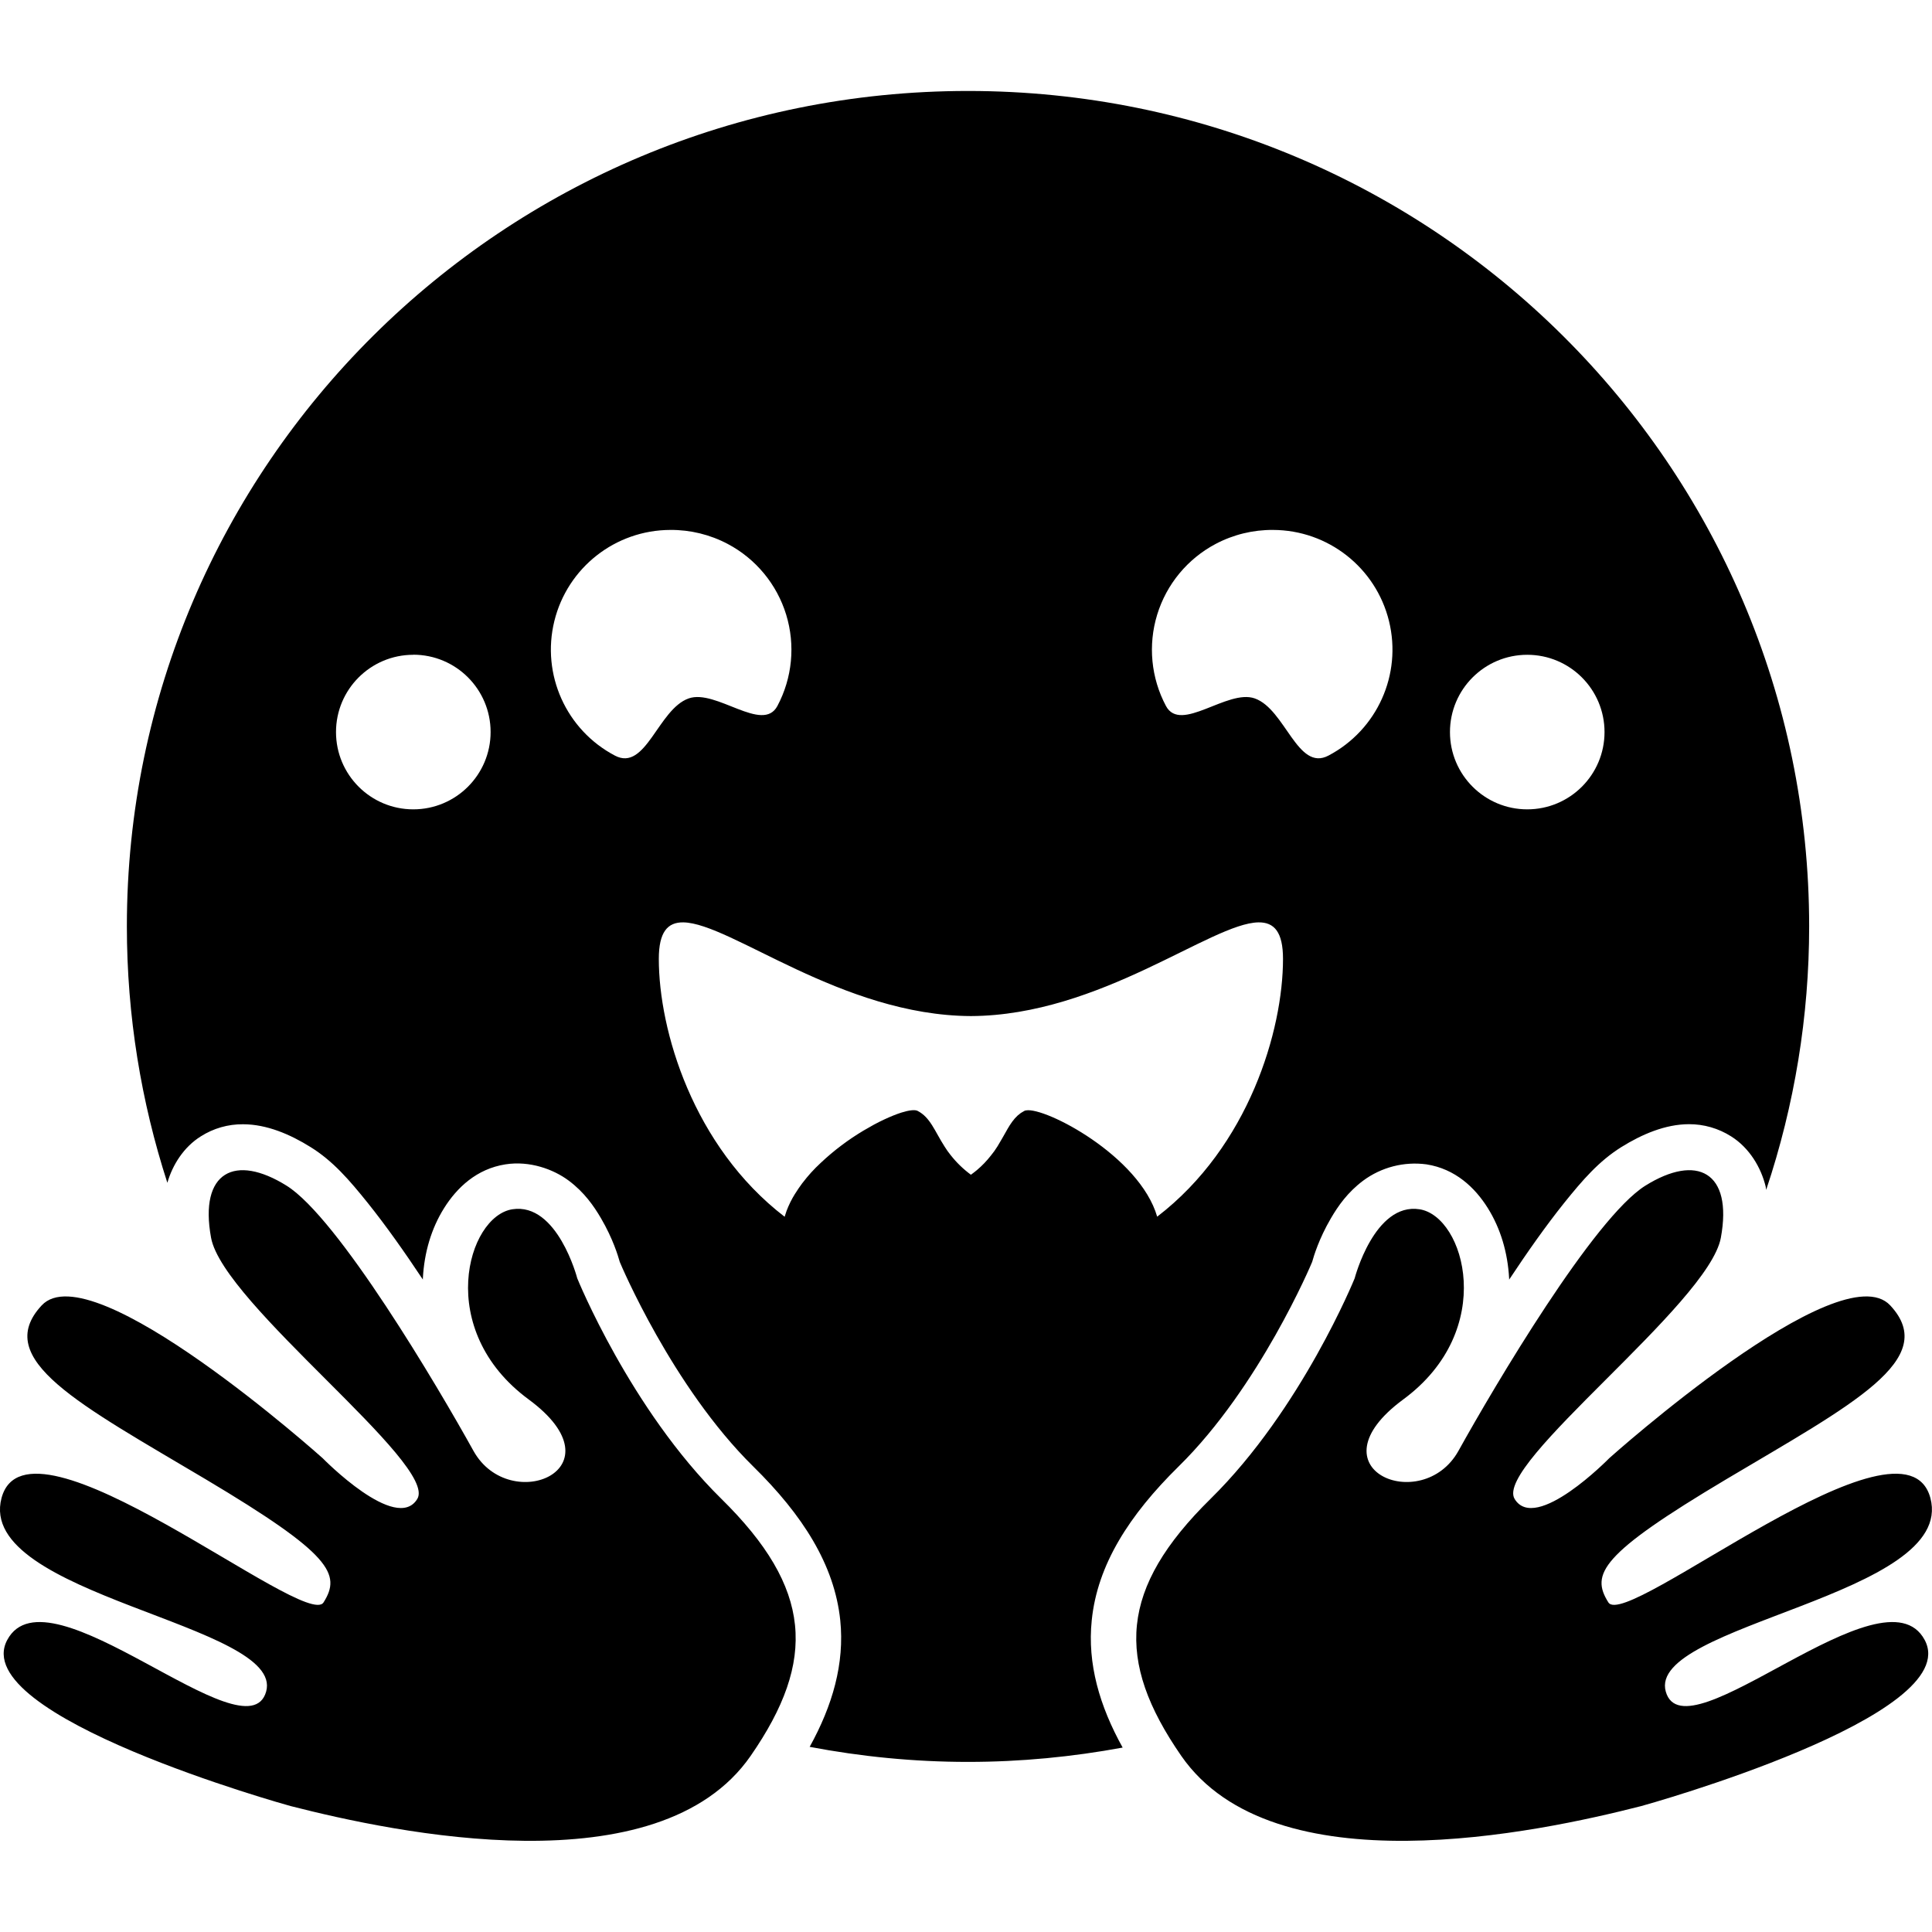
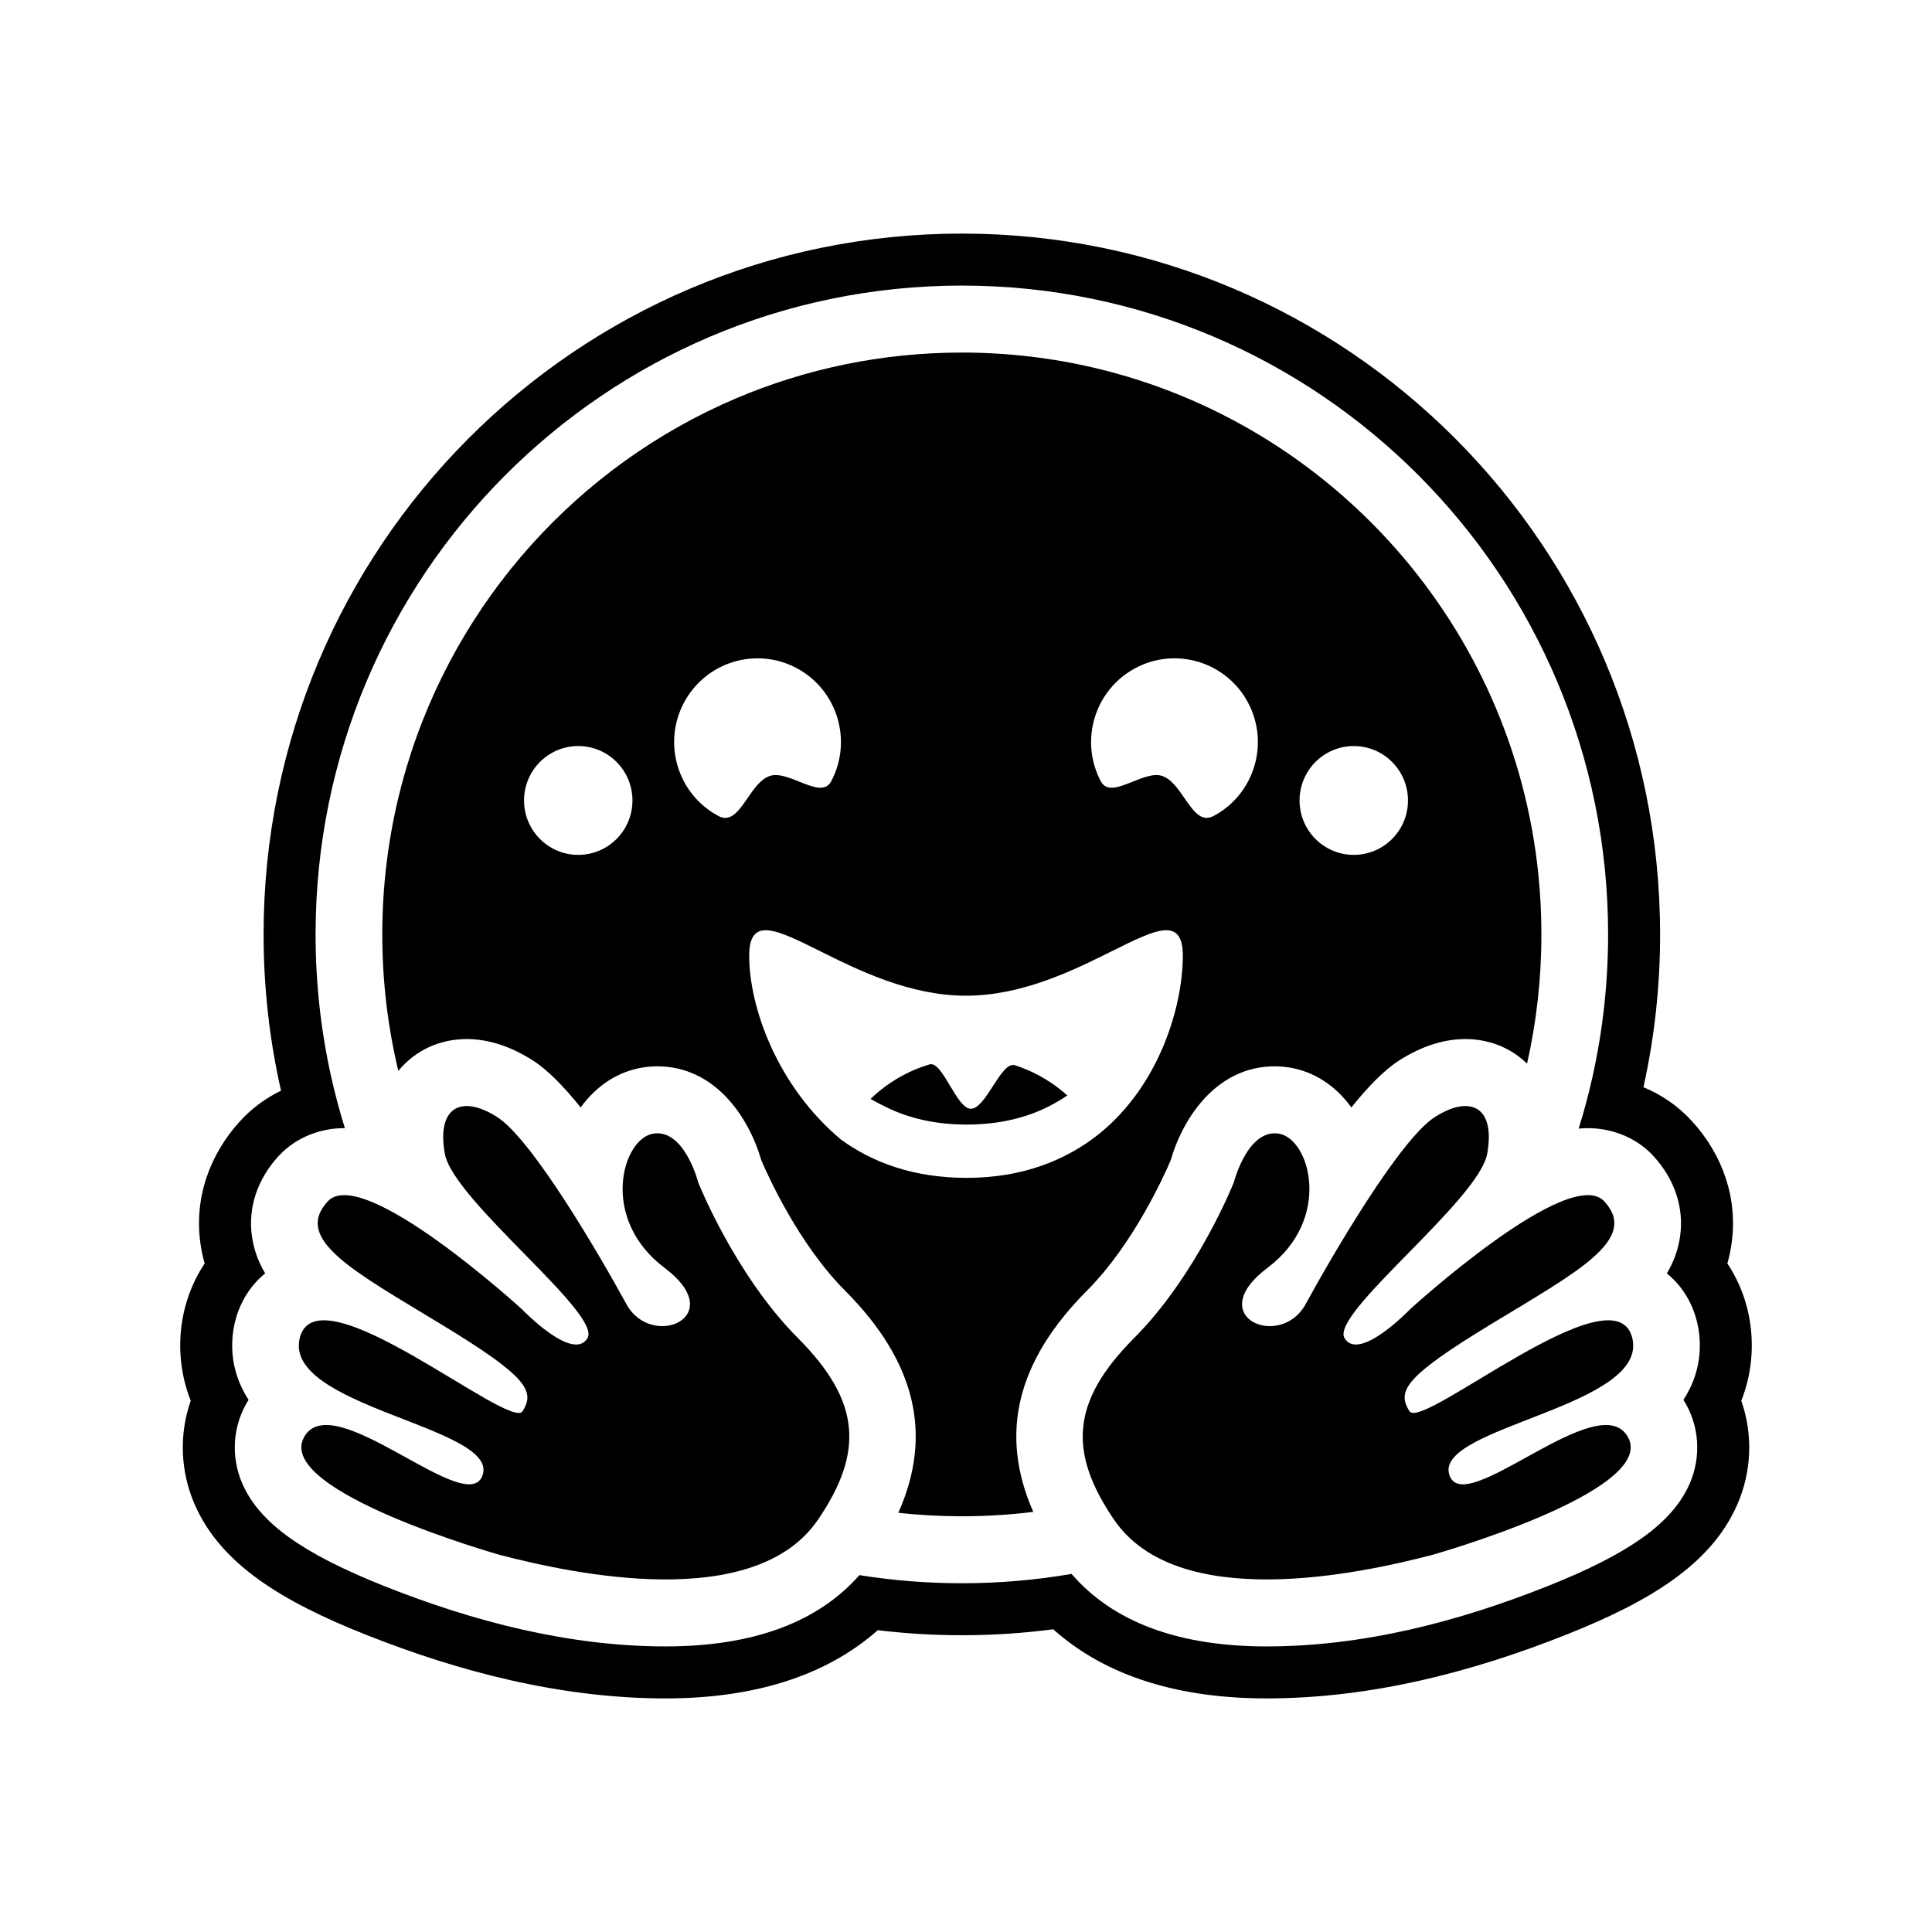
- <svg xmlns="http://www.w3.org/2000/svg" role="img" viewBox="0 0 24 24">
-   <path d="M12.025 1.13c-5.77 0-10.449 4.647-10.449 10.378 0 1.112.178 2.181.503 3.185.064-.222.203-.444.416-.577a.96.96 0 0 1 .524-.15c.293 0 .584.124.84.284.278.173.48.408.71.694.226.282.458.611.684.951v-.014c.017-.324.106-.622.264-.874s.403-.487.762-.543c.3-.047.596.06.787.203s.31.313.4.467c.15.257.212.468.233.542.01.026.653 1.552 1.657 2.54.616.605 1.01 1.223 1.082 1.912.055.537-.096 1.059-.38 1.572.637.121 1.294.187 1.967.187.657 0 1.298-.063 1.921-.178-.287-.517-.44-1.041-.384-1.581.07-.69.465-1.307 1.081-1.913 1.004-.987 1.647-2.513 1.657-2.539.021-.074.083-.285.233-.542.09-.154.208-.323.4-.467a1.08 1.08 0 0 1 .787-.203c.359.056.604.29.762.543s.247.55.265.874v.015c.225-.34.457-.67.683-.952.23-.286.432-.52.71-.694.257-.16.547-.284.84-.285a.97.97 0 0 1 .524.151c.228.143.373.388.43.625l.006.04a10.3 10.3 0 0 0 .534-3.273c0-5.731-4.678-10.378-10.449-10.378M8.327 6.583a1.5 1.5 0 0 1 .713.174 1.487 1.487 0 0 1 .617 2.013c-.183.343-.762-.214-1.102-.094-.38.134-.532.914-.917.71a1.487 1.487 0 0 1 .69-2.803m7.486 0a1.487 1.487 0 0 1 .689 2.803c-.385.204-.536-.576-.916-.71-.34-.12-.92.437-1.103.094a1.487 1.487 0 0 1 .617-2.013 1.5 1.5 0 0 1 .713-.174m-10.68 1.55a.96.96 0 1 1 0 1.921.96.96 0 0 1 0-1.92m13.838 0a.96.96 0 1 1 0 1.92.96.96 0 0 1 0-1.92M8.489 11.458c.588.01 1.965 1.157 3.572 1.164 1.607-.007 2.984-1.155 3.572-1.164.196-.003.305.12.305.454 0 .886-.424 2.328-1.563 3.202-.22-.756-1.396-1.366-1.63-1.32q-.011.001-.02.006l-.044.026-.01.008-.03.024q-.018.017-.035.036l-.032.04a1 1 0 0 0-.058.09l-.014.025q-.049.088-.11.19a1 1 0 0 1-.083.116 1.2 1.2 0 0 1-.173.18q-.035.029-.075.058a1.3 1.3 0 0 1-.251-.243 1 1 0 0 1-.076-.107c-.124-.193-.177-.363-.337-.444-.034-.016-.104-.008-.2.022q-.094.03-.216.087-.06.028-.125.063l-.13.074q-.067.04-.136.086a3 3 0 0 0-.135.096 3 3 0 0 0-.26.219 2 2 0 0 0-.12.121 2 2 0 0 0-.106.128l-.002.002a2 2 0 0 0-.09.132l-.001.001a1.2 1.2 0 0 0-.105.212q-.013.036-.024.073c-1.139-.875-1.563-2.317-1.563-3.203 0-.334.109-.457.305-.454m.836 10.354c.824-1.19.766-2.082-.365-3.194-1.13-1.112-1.789-2.738-1.789-2.738s-.246-.945-.806-.858-.97 1.499.202 2.362c1.173.864-.233 1.45-.685.64-.45-.812-1.683-2.896-2.322-3.295s-1.089-.175-.938.647 2.822 2.813 2.562 3.244-1.176-.506-1.176-.506-2.866-2.567-3.49-1.898.473 1.23 2.037 2.16c1.564.932 1.686 1.178 1.464 1.53s-3.675-2.511-4-1.297c-.323 1.214 3.524 1.567 3.287 2.405-.238.839-2.71-1.587-3.216-.642-.506.946 3.49 2.056 3.522 2.064 1.29.33 4.568 1.028 5.713-.624m5.349 0c-.824-1.19-.766-2.082.365-3.194 1.13-1.112 1.789-2.738 1.789-2.738s.246-.945.806-.858.97 1.499-.202 2.362c-1.173.864.233 1.45.685.64.451-.812 1.683-2.896 2.322-3.295s1.089-.175.938.647-2.822 2.813-2.562 3.244 1.176-.506 1.176-.506 2.866-2.567 3.49-1.898-.473 1.23-2.037 2.16c-1.564.932-1.686 1.178-1.464 1.53s3.675-2.511 4-1.297c.323 1.214-3.524 1.567-3.287 2.405.238.839 2.71-1.587 3.216-.642.506.946-3.49 2.056-3.522 2.064-1.29.33-4.568 1.028-5.713-.624" />
+ <svg xmlns="http://www.w3.org/2000/svg" width="1500" height="1500" viewBox="0 0 1500 1500" fill="none">
+   <path fill-rule="evenodd" clip-rule="evenodd" d="M1348.72 1168.37C1360.03 1142.67 1361.13 1113.74 1351.94 1087.55C1361.08 1064.58 1362.52 1038.87 1356.33 1014.97C1353.1 1002.63 1347.95 991.175 1341.12 980.965C1342.52 976.029 1343.6 970.929 1344.36 965.659C1349.44 930.378 1337.38 896.408 1313.59 870.403C1302.83 858.64 1289.91 849.894 1275.97 844.105C1284.44 805.888 1288.9 766.185 1288.9 725.475C1288.9 425.12 1046.33 181.36 746.772 181.36C447.213 181.36 204.644 425.12 204.644 725.475C204.644 767.136 209.317 807.743 218.176 846.781C206.46 852.482 195.618 860.354 186.431 870.403C162.65 896.406 150.585 930.384 155.658 965.659C156.415 970.926 157.505 976.031 158.904 980.965C152.074 991.175 146.922 1002.63 143.692 1014.97C137.445 1038.82 138.958 1064.63 148.078 1087.54C138.888 1113.74 139.992 1142.68 151.301 1168.37C171.605 1214.49 218.813 1243.21 283.614 1269C355.654 1297.68 435.229 1318.64 516.715 1318.64C582.532 1318.64 639.737 1302.62 681.509 1265.68C702.919 1268.26 724.699 1269.59 746.772 1269.59C770.797 1269.59 794.475 1268.02 817.706 1264.97C859.527 1302.39 917.048 1318.64 983.305 1318.64C1065.11 1318.64 1144.1 1297.79 1216.41 1269C1281.21 1243.21 1328.42 1214.49 1348.72 1168.37ZM1201.48 1231.5C1265.52 1206.01 1298.5 1182.26 1311.77 1152.11C1321.11 1130.89 1319.46 1106.41 1307.02 1086.84C1323.52 1061.54 1320.36 1036.98 1317.28 1025.19C1313.34 1010.15 1305.2 997.644 1294.14 988.661C1299.38 979.912 1302.89 970.461 1304.41 959.918C1307.59 937.779 1300.28 915.653 1283.81 897.648C1278.56 891.903 1272.36 887.26 1265.59 883.763C1253.45 877.49 1239.44 874.904 1225.67 876.26C1229.83 862.94 1233.45 849.38 1236.51 835.609C1244.38 800.161 1248.53 763.306 1248.53 725.476C1248.53 447.262 1023.89 221.726 746.772 221.726C469.656 221.726 245.01 447.262 245.01 725.476C245.01 763.44 249.193 800.424 257.122 835.988C260.135 849.506 263.69 862.818 267.762 875.901C254.074 875.791 240.392 879.604 228.93 886.961C224.276 889.948 219.988 893.519 216.214 897.648C199.743 915.653 192.427 937.779 195.613 959.918C197.128 970.461 200.637 979.912 205.881 988.661C194.823 997.644 186.678 1010.15 182.742 1025.19C179.66 1036.98 176.501 1061.54 192.997 1086.84C180.564 1106.41 178.908 1130.89 188.245 1152.11C201.517 1182.26 234.498 1206.01 298.542 1231.5C367.636 1259 441.978 1278.27 516.715 1278.27C584.432 1278.27 634.963 1259.67 667.239 1222.93C693.142 1227.07 719.707 1229.23 746.772 1229.23C775.811 1229.23 804.275 1226.75 831.964 1221.99C864.201 1259.36 915.014 1278.28 983.305 1278.28C1058.36 1278.28 1132.11 1259.11 1201.48 1231.5Z" fill="black" />
+   <path d="M635.221 1179.69C670.856 1127.23 668.331 1087.85 619.437 1038.79C570.542 989.739 542.081 917.979 542.081 917.979C542.081 917.979 531.45 876.301 507.236 880.136C483.022 883.971 465.244 946.254 515.964 984.357C566.684 1022.45 505.864 1048.33 486.35 1012.55C466.836 976.778 413.552 884.803 385.92 867.214C358.3 849.625 338.851 859.479 345.365 895.736C351.878 931.993 467.393 1019.87 456.154 1038.89C444.914 1057.9 405.304 1016.55 405.304 1016.55C405.304 1016.55 281.359 903.302 254.374 932.812C227.389 962.322 274.846 987.048 342.477 1028.15C410.121 1069.25 415.365 1080.1 405.77 1095.65C396.162 1111.2 246.864 984.825 232.84 1038.4C218.83 1091.97 385.208 1107.52 374.939 1144.5C364.671 1181.5 257.741 1074.5 235.87 1116.19C213.987 1157.89 386.762 1206.89 388.16 1207.25C443.969 1221.79 585.705 1252.59 635.221 1179.69Z" fill="black" />
+   <path d="M864.806 1179.69C829.171 1127.23 831.696 1087.85 880.591 1038.79C929.485 989.739 957.946 917.979 957.946 917.979C957.946 917.979 968.577 876.301 992.791 880.136C1017.01 883.971 1034.78 946.254 984.064 984.357C933.344 1022.45 994.164 1048.33 1013.68 1012.55C1033.19 976.778 1086.47 884.803 1114.11 867.214C1141.73 849.625 1161.18 859.479 1154.66 895.736C1148.15 931.993 1032.63 1019.87 1043.87 1038.89C1055.11 1057.9 1094.72 1016.55 1094.72 1016.55C1094.72 1016.55 1218.67 903.302 1245.65 932.812C1272.64 962.322 1225.18 987.048 1157.55 1028.15C1089.91 1069.25 1084.66 1080.1 1094.26 1095.65C1103.87 1111.2 1253.16 984.825 1267.19 1038.4C1281.2 1091.97 1114.82 1107.52 1125.09 1144.5C1135.36 1181.5 1242.29 1074.5 1264.16 1116.19C1286.04 1157.89 1113.27 1206.89 1111.87 1207.25C1056.06 1221.79 914.322 1252.59 864.806 1179.69Z" fill="black" />
+   <path d="M675.913 853.201C679.674 855.39 683.766 857.524 688.891 860.001C705.59 868.074 725.878 873.106 750.564 873.106C777.366 873.106 799.015 867.175 816.53 857.819C821.193 855.328 825.305 852.779 828.701 850.52C818.286 841.142 806.116 833.688 792.747 828.717C791.172 828.131 789.58 827.58 787.973 827.064C782.46 825.295 776.761 834.148 770.915 843.232C765.317 851.929 759.582 860.838 753.744 860.838C748.268 860.838 742.882 851.802 737.615 842.964C732.157 833.804 726.824 824.857 721.649 826.403C704.266 831.599 688.648 840.906 675.913 853.201Z" fill="black" />
+   <path fill-rule="evenodd" clip-rule="evenodd" d="M849.695 285.599C816.641 277.833 782.184 273.727 746.772 273.727C684.644 273.727 625.458 286.368 571.624 309.227C448.998 361.299 354.15 466.394 315.593 595.883C303.37 636.933 296.805 680.435 296.805 725.476C296.805 761.974 301.116 797.461 309.255 831.452C309.366 831.317 309.477 831.183 309.587 831.05C322.652 815.372 341.389 806.727 362.353 806.727C379.135 806.727 396.395 812.304 413.669 823.302C425.128 830.608 437.792 843.556 450.832 859.832C462.913 843.01 479.824 831.83 499.169 828.775C502.872 828.19 506.628 827.891 510.344 827.891H510.357C554.525 827.891 581.096 866.358 591.144 900.964C596.129 912.651 620.058 965.899 656.056 1002.01C710.873 1057.01 724.595 1113.75 697.461 1174.54C713.655 1176.32 730.108 1177.23 746.772 1177.23C747.445 1177.23 748.117 1177.22 748.789 1177.22L749.307 1177.22L750.29 1177.21C767.865 1177.08 785.2 1175.93 802.241 1173.83C775.534 1113.31 789.363 1056.8 843.964 1002.01C879.962 965.899 903.891 912.651 908.876 900.964C918.924 866.358 945.495 827.891 989.663 827.891H989.676C993.392 827.891 997.147 828.19 1000.85 828.775C1020.2 831.83 1037.11 843.01 1049.19 859.832C1062.23 843.556 1074.89 830.608 1086.35 823.302C1103.62 812.304 1120.89 806.727 1137.67 806.727C1156.17 806.727 1172.94 813.46 1185.6 825.819C1192.89 793.547 1196.74 759.963 1196.74 725.476C1196.74 709.883 1195.95 694.474 1194.42 679.288C1174.88 486.115 1034.11 328.922 849.695 285.599ZM652.93 884.744C603.394 843.337 581.677 781.979 581.677 742.068C581.677 711.101 602.797 721.605 636.467 738.35C666.402 753.238 706.256 773.059 750.01 773.059C793.763 773.059 833.618 753.238 863.553 738.35C897.223 721.605 918.343 711.101 918.343 742.068C918.343 780.4 900.71 842.529 852.745 880.809C827.567 900.728 794.093 914.485 750.509 914.485C709.56 914.485 677.534 902.691 652.93 884.744ZM919.726 619.809C914.761 612.591 909.541 605.002 902.523 602.514C896.04 600.216 887.549 603.626 879.395 606.901C868.994 611.078 859.142 615.035 854.701 606.649C837.914 574.953 849.899 535.595 881.471 518.742C913.042 501.889 952.244 513.922 969.031 545.618C985.818 577.315 973.833 616.672 942.261 633.525C932.68 638.64 926.437 629.564 919.726 619.809ZM597.494 602.514C590.477 605.002 585.256 612.591 580.291 619.809C573.581 629.564 567.337 638.64 557.756 633.525C526.185 616.672 514.2 577.315 530.986 545.618C547.773 513.922 586.975 501.889 618.547 518.742C650.118 535.595 662.103 574.953 645.317 606.649C640.876 615.035 631.023 611.078 620.623 606.901C612.468 603.626 603.977 600.216 597.494 602.514ZM1093.15 621.477C1093.15 644.811 1074.31 663.727 1051.07 663.727C1027.83 663.727 1008.98 644.811 1008.98 621.477C1008.98 598.143 1027.83 579.227 1051.07 579.227C1074.31 579.227 1093.15 598.143 1093.15 621.477ZM448.95 663.727C472.192 663.727 491.033 644.811 491.033 621.477C491.033 598.143 472.192 579.227 448.95 579.227C425.708 579.227 406.866 598.143 406.866 621.477C406.866 644.811 425.708 663.727 448.95 663.727Z" fill="black" />
</svg>
